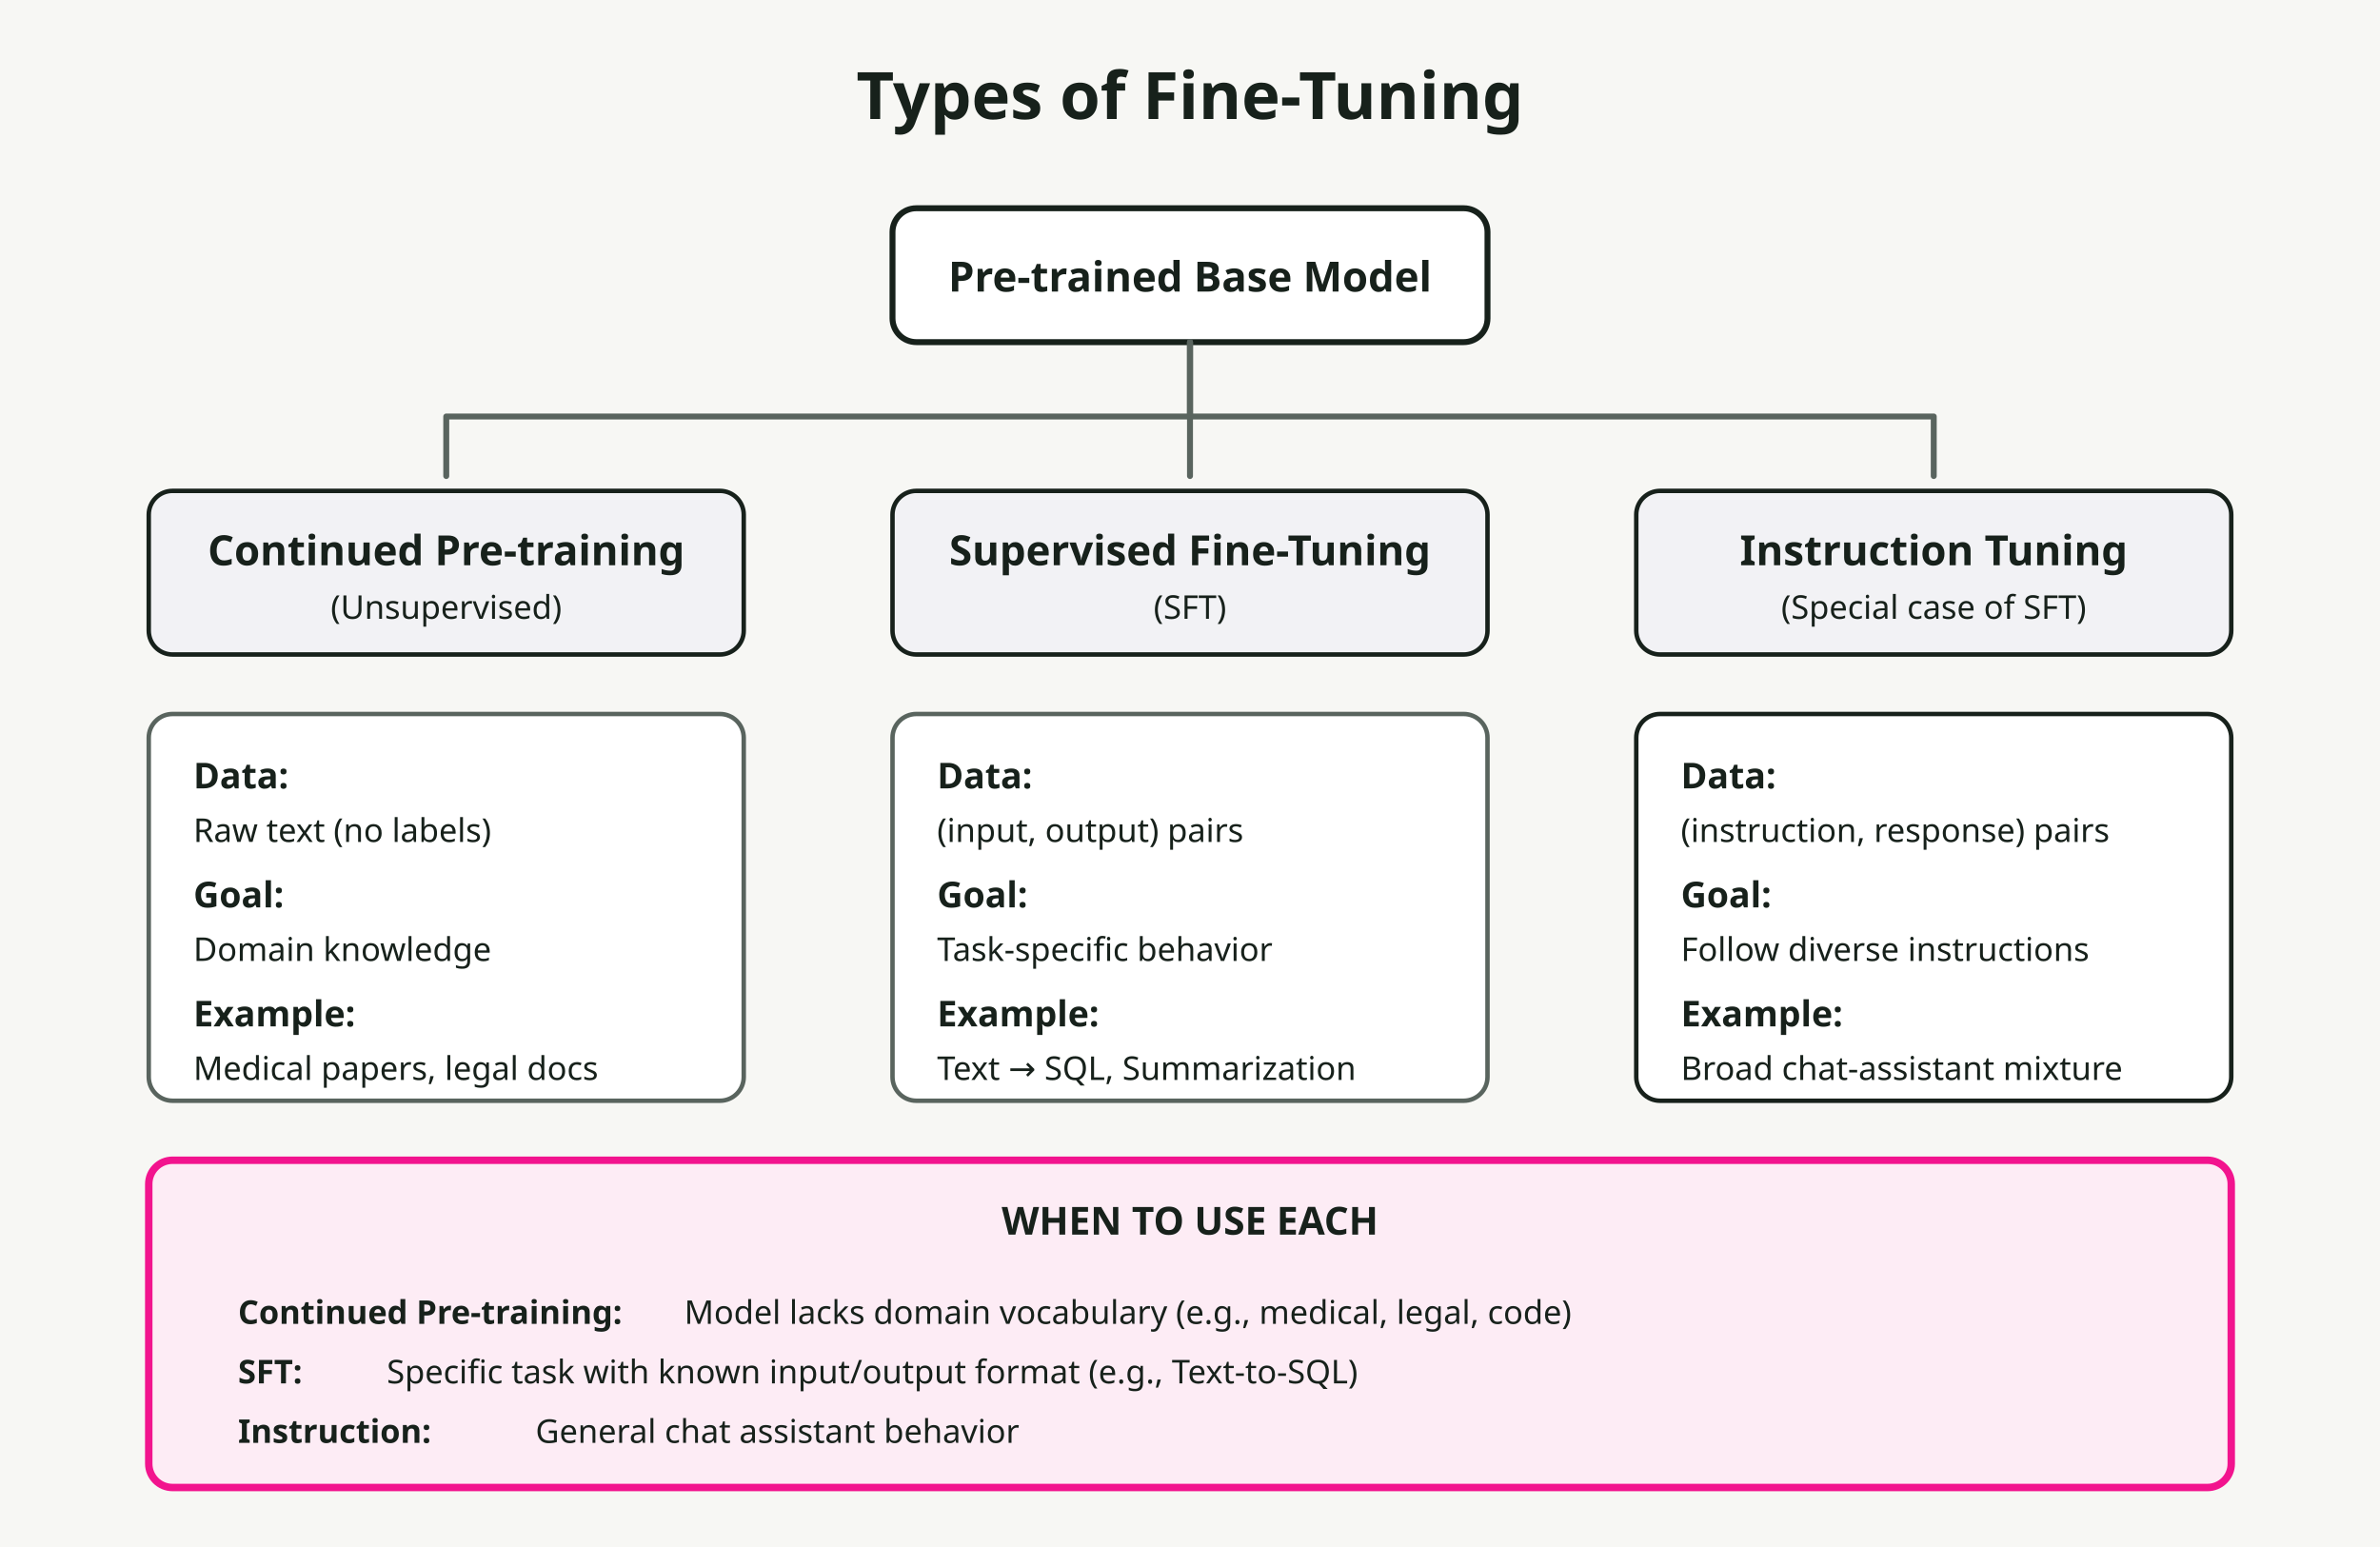
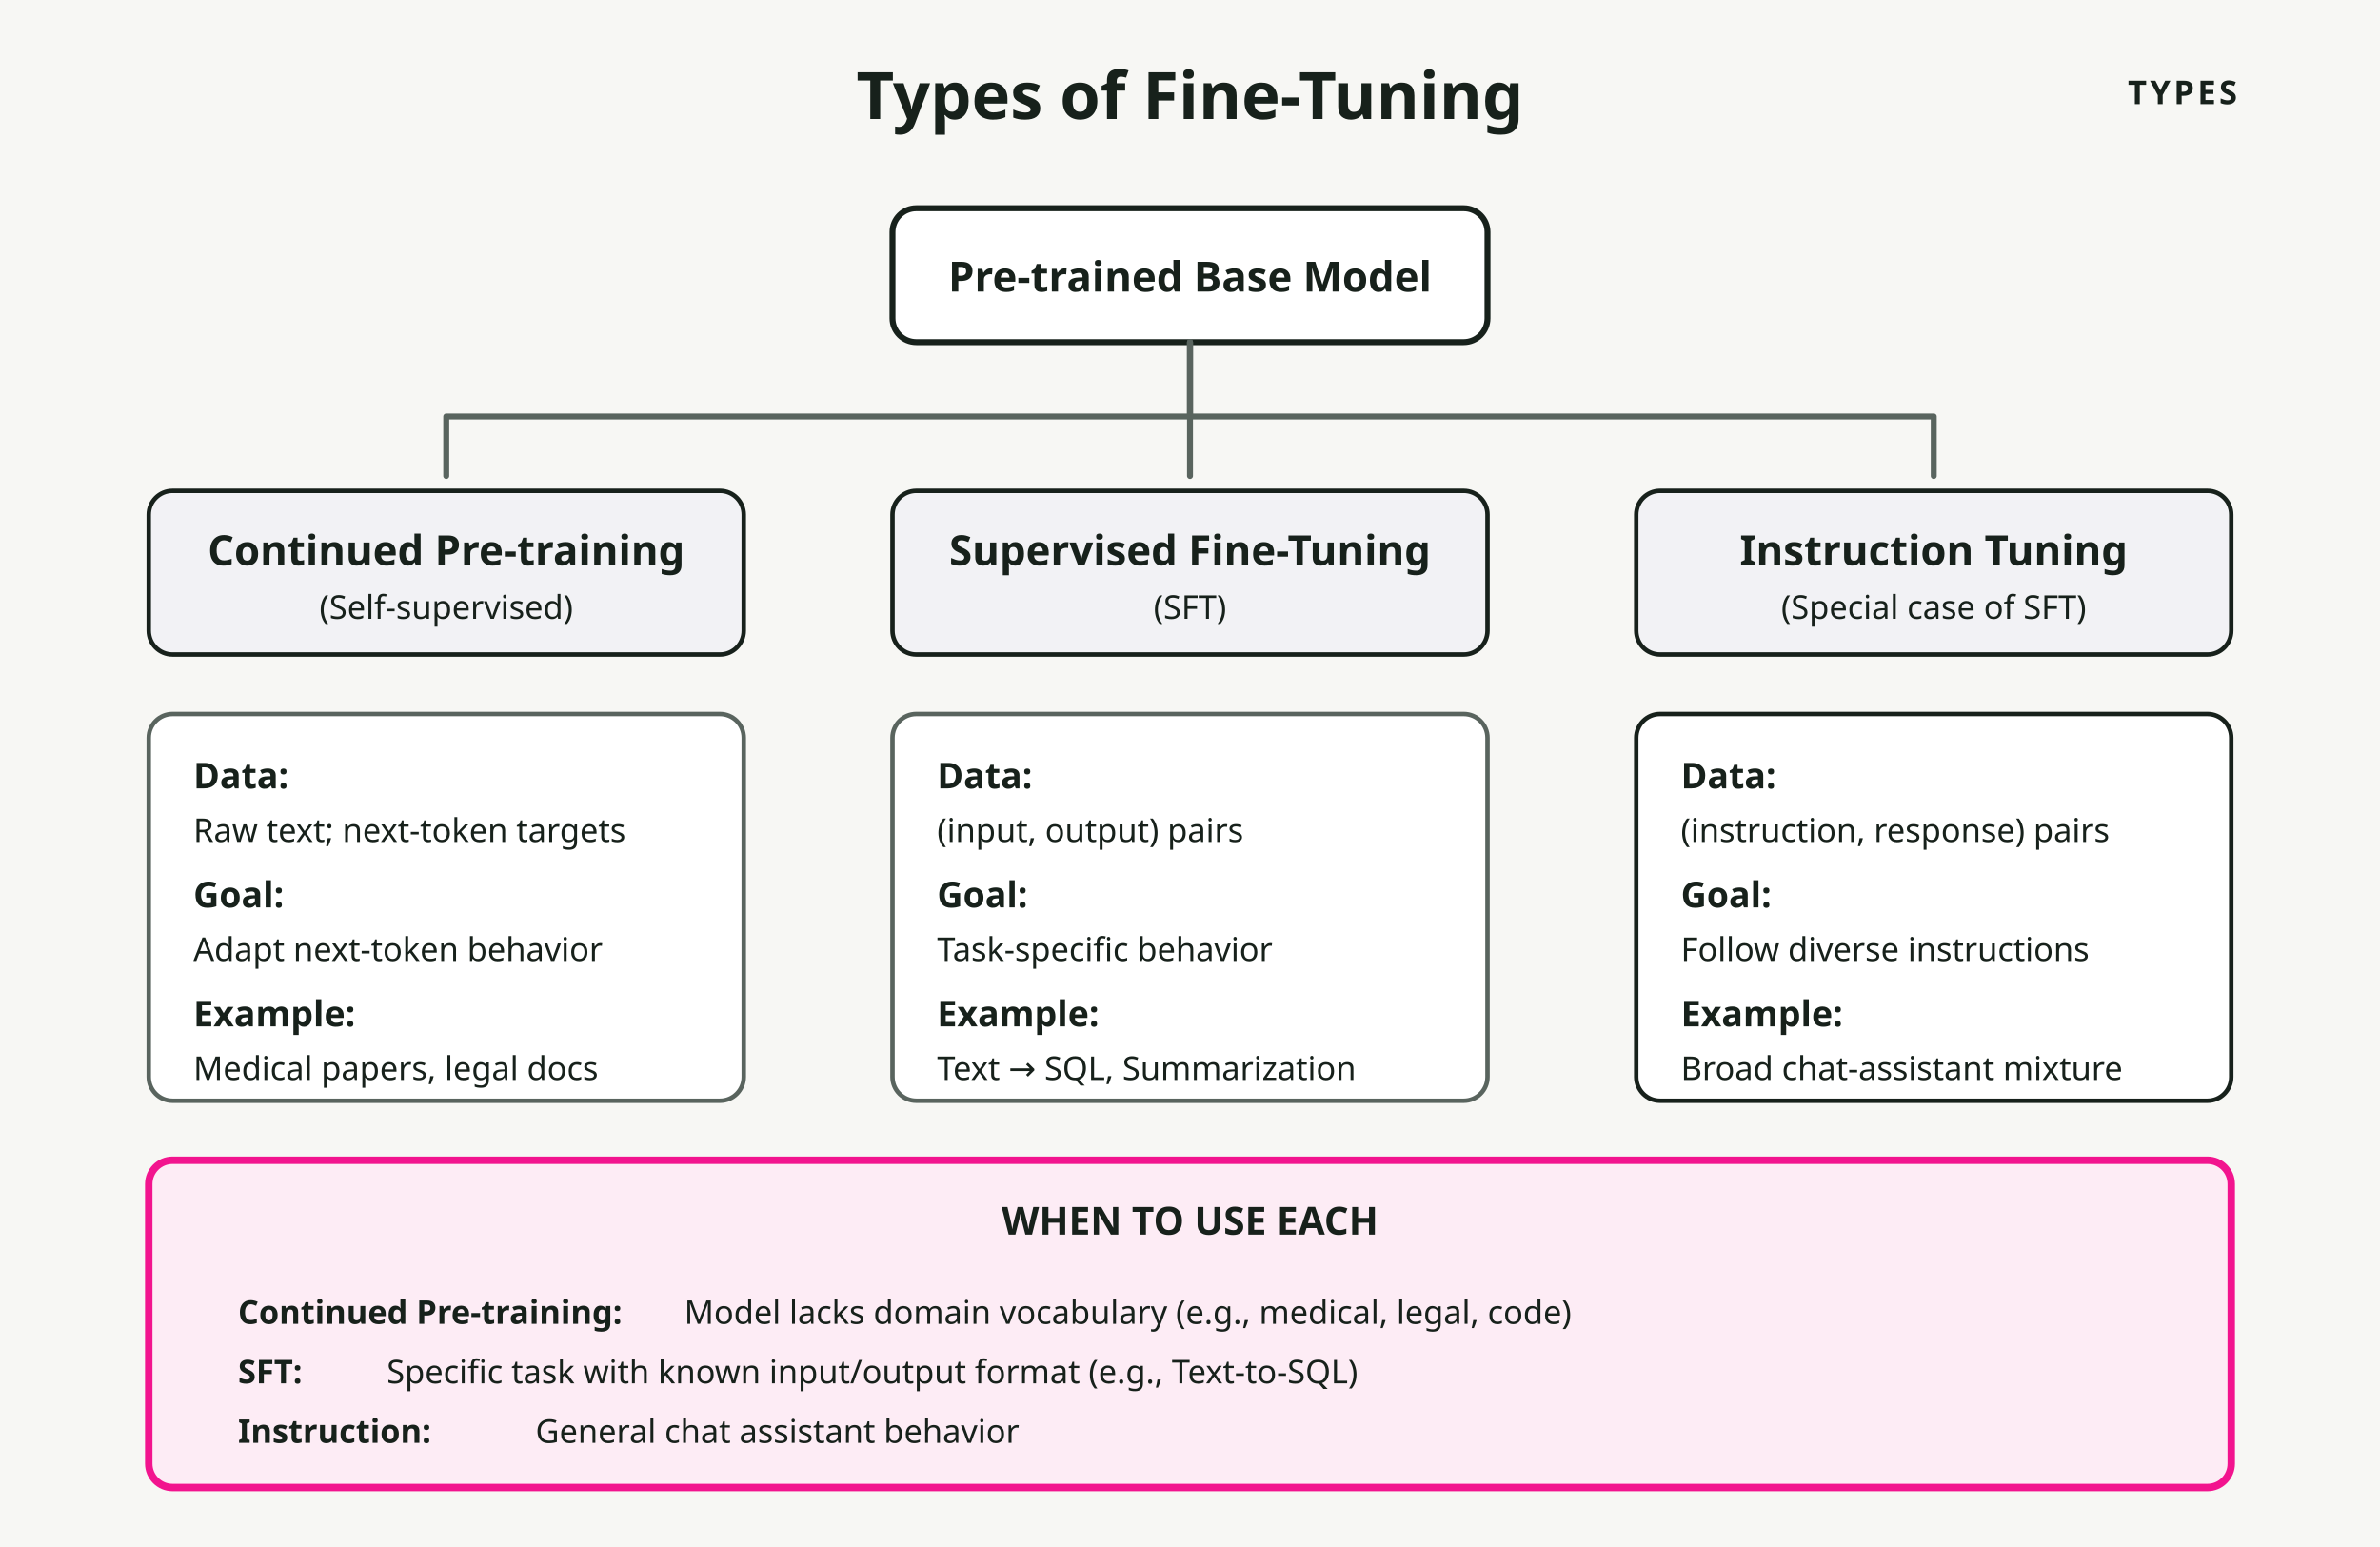
- <svg xmlns="http://www.w3.org/2000/svg" viewBox="0 0 800 520" role="img" aria-label="Fine-Tuning Types" data-visual-system="byte-diagram-v1" preserveAspectRatio="xMidYMid meet" shape-rendering="geometricPrecision" text-rendering="geometricPrecision" font-family="IBM Plex Sans, ui-sans-serif, system-ui, sans-serif">
+ <svg xmlns="http://www.w3.org/2000/svg" viewBox="0 0 960 624.00" role="img" aria-label="Fine-Tuning Types" data-visual-system="byte-diagram-v1" preserveAspectRatio="xMidYMid meet" shape-rendering="geometricPrecision" text-rendering="geometricPrecision" font-family="IBM Plex Sans, ui-sans-serif, system-ui, sans-serif">
  <defs>





  </defs>
  <style data-visual-system="evidence-plate-v1">
    * { animation: none !important; }
    .anim-box, .bar, .bar-text, .seq-item, .t-box, .flow { opacity: 1 !important; transform: none !important; }
    path, line, polyline { stroke-linecap: round; stroke-linejoin: round; }
  </style>
-   <rect width="800" height="520" fill="#F7F7F4" />
-   <text x="400" y="40" text-anchor="middle" fill="#17211B" font-family="IBM Plex Sans, ui-sans-serif, system-ui, sans-serif" font-size="22" font-weight="bold">Types of Fine-Tuning</text>
-   <rect x="300" y="70" width="200" height="45" rx="8" fill="#FFFFFF" stroke="#17211B" stroke-width="2" />
-   <text x="400" y="98" text-anchor="middle" fill="#17211B" font-family="IBM Plex Sans, ui-sans-serif, system-ui, sans-serif" font-size="14" font-weight="600">Pre-trained Base Model</text>
-   <path d="M400 115 L400 140 L150 140 L150 160" stroke="#59645E" stroke-width="2" fill="none" />
-   <path d="M400 115 L400 160" stroke="#59645E" stroke-width="2" fill="none" />
-   <path d="M400 115 L400 140 L650 140 L650 160" stroke="#59645E" stroke-width="2" fill="none" />
-   <rect x="50" y="165" width="200" height="55" rx="8" fill="#F2F2F5" stroke="#17211B" stroke-width="1.5" />
-   <text x="150" y="190" text-anchor="middle" fill="#ffffff" font-family="IBM Plex Sans, ui-sans-serif, system-ui, sans-serif" font-size="14" font-weight="bold">Continued Pre-training</text>
-   <text x="150" y="208" text-anchor="middle" fill="#17211B" font-family="IBM Plex Sans, ui-sans-serif, system-ui, sans-serif" font-size="11">(Unsupervised)</text>
-   <rect x="300" y="165" width="200" height="55" rx="8" fill="#F2F2F5" stroke="#17211B" stroke-width="1.5" />
-   <text x="400" y="190" text-anchor="middle" fill="#ffffff" font-family="IBM Plex Sans, ui-sans-serif, system-ui, sans-serif" font-size="14" font-weight="bold">Supervised Fine-Tuning</text>
-   <text x="400" y="208" text-anchor="middle" fill="#17211B" font-family="IBM Plex Sans, ui-sans-serif, system-ui, sans-serif" font-size="11">(SFT)</text>
-   <rect x="550" y="165" width="200" height="55" rx="8" fill="#F2F2F5" stroke="#17211B" stroke-width="1.5" />
-   <text x="650" y="190" text-anchor="middle" fill="#ffffff" font-family="IBM Plex Sans, ui-sans-serif, system-ui, sans-serif" font-size="14" font-weight="bold">Instruction Tuning</text>
-   <text x="650" y="208" text-anchor="middle" fill="#17211B" font-family="IBM Plex Sans, ui-sans-serif, system-ui, sans-serif" font-size="11">(Special case of SFT)</text>
-   <rect x="50" y="240" width="200" height="130" rx="8" fill="#FFFFFF" stroke="#59645E" stroke-width="1.5" />
-   <text x="65" y="265" fill="#17211B" font-family="IBM Plex Sans, ui-sans-serif, system-ui, sans-serif" font-size="12" font-weight="600">Data:</text>
-   <text x="65" y="283" fill="#17211B" font-family="IBM Plex Sans, ui-sans-serif, system-ui, sans-serif" font-size="11">Raw text (no labels)</text>
-   <text x="65" y="305" fill="#17211B" font-family="IBM Plex Sans, ui-sans-serif, system-ui, sans-serif" font-size="12" font-weight="600">Goal:</text>
-   <text x="65" y="323" fill="#17211B" font-family="IBM Plex Sans, ui-sans-serif, system-ui, sans-serif" font-size="11">Domain knowledge</text>
-   <text x="65" y="345" fill="#17211B" font-family="IBM Plex Sans, ui-sans-serif, system-ui, sans-serif" font-size="12" font-weight="600">Example:</text>
-   <text x="65" y="363" fill="#17211B" font-family="IBM Plex Sans, ui-sans-serif, system-ui, sans-serif" font-size="11">Medical papers, legal docs</text>
-   <rect x="300" y="240" width="200" height="130" rx="8" fill="#FFFFFF" stroke="#59645E" stroke-width="1.5" />
-   <text x="315" y="265" fill="#17211B" font-family="IBM Plex Sans, ui-sans-serif, system-ui, sans-serif" font-size="12" font-weight="600">Data:</text>
-   <text x="315" y="283" fill="#17211B" font-family="IBM Plex Sans, ui-sans-serif, system-ui, sans-serif" font-size="11">(input, output) pairs</text>
-   <text x="315" y="305" fill="#17211B" font-family="IBM Plex Sans, ui-sans-serif, system-ui, sans-serif" font-size="12" font-weight="600">Goal:</text>
-   <text x="315" y="323" fill="#17211B" font-family="IBM Plex Sans, ui-sans-serif, system-ui, sans-serif" font-size="11">Task-specific behavior</text>
-   <text x="315" y="345" fill="#17211B" font-family="IBM Plex Sans, ui-sans-serif, system-ui, sans-serif" font-size="12" font-weight="600">Example:</text>
-   <text x="315" y="363" fill="#17211B" font-family="IBM Plex Sans, ui-sans-serif, system-ui, sans-serif" font-size="11">Text → SQL, Summarization</text>
-   <rect x="550" y="240" width="200" height="130" rx="8" fill="#FFFFFF" stroke="#17211B" stroke-width="1.5" />
-   <text x="565" y="265" fill="#17211B" font-family="IBM Plex Sans, ui-sans-serif, system-ui, sans-serif" font-size="12" font-weight="600">Data:</text>
-   <text x="565" y="283" fill="#17211B" font-family="IBM Plex Sans, ui-sans-serif, system-ui, sans-serif" font-size="11">(instruction, response) pairs</text>
-   <text x="565" y="305" fill="#17211B" font-family="IBM Plex Sans, ui-sans-serif, system-ui, sans-serif" font-size="12" font-weight="600">Goal:</text>
-   <text x="565" y="323" fill="#17211B" font-family="IBM Plex Sans, ui-sans-serif, system-ui, sans-serif" font-size="11">Follow diverse instructions</text>
-   <text x="565" y="345" fill="#17211B" font-family="IBM Plex Sans, ui-sans-serif, system-ui, sans-serif" font-size="12" font-weight="600">Example:</text>
-   <text x="565" y="363" fill="#17211B" font-family="IBM Plex Sans, ui-sans-serif, system-ui, sans-serif" font-size="11">Broad chat-assistant mixture</text>
-   <rect x="50" y="390" width="700" height="110" rx="8" fill="#FFFFFF" stroke="#17211B" stroke-width="1.5" class="visual-focus" />
-   <text x="400" y="415" text-anchor="middle" fill="#17211B" font-family="IBM Plex Sans, ui-sans-serif, system-ui, sans-serif" font-size="13" font-weight="600">WHEN TO USE EACH</text>
-   <text x="80" y="445" fill="#17211B" font-family="IBM Plex Sans, ui-sans-serif, system-ui, sans-serif" font-size="11" font-weight="600">Continued Pre-training:</text>
-   <text x="230" y="445" fill="#17211B" font-family="IBM Plex Sans, ui-sans-serif, system-ui, sans-serif" font-size="11">Model lacks domain vocabulary (e.g., medical, legal, code)</text>
-   <text x="80" y="465" fill="#17211B" font-family="IBM Plex Sans, ui-sans-serif, system-ui, sans-serif" font-size="11" font-weight="600">SFT:</text>
-   <text x="130" y="465" fill="#17211B" font-family="IBM Plex Sans, ui-sans-serif, system-ui, sans-serif" font-size="11">Specific task with known input/output format (e.g., Text-to-SQL)</text>
-   <text x="80" y="485" fill="#17211B" font-family="IBM Plex Sans, ui-sans-serif, system-ui, sans-serif" font-size="11" font-weight="600">Instruction:</text>
-   <text x="180" y="485" fill="#17211B" font-family="IBM Plex Sans, ui-sans-serif, system-ui, sans-serif" font-size="11">General chat assistant behavior</text>
+   <rect width="960" height="624.00" fill="#F7F7F4" />
+   <g transform="scale(1.2)">
+     <text class="diagram-kind" x="752" y="35" text-anchor="end" fill="#59645E">TYPES</text>
+     <text class="diagram-name" x="400" y="40" text-anchor="middle" fill="#17211B" font-family="IBM Plex Sans, ui-sans-serif, system-ui, sans-serif" font-size="22" font-weight="bold">Types of Fine-Tuning</text>
+     <rect x="300" y="70" width="200" height="45" rx="8" fill="#FFFFFF" stroke="#17211B" stroke-width="2" />
+     <text class="diagram-name" x="400" y="98" text-anchor="middle" fill="#17211B" font-family="IBM Plex Sans, ui-sans-serif, system-ui, sans-serif" font-size="14" font-weight="600">Pre-trained Base Model</text>
+     <path d="M400 115 L400 140 L150 140 L150 160" stroke="#59645E" stroke-width="2" fill="none" />
+     <path d="M400 115 L400 160" stroke="#59645E" stroke-width="2" fill="none" />
+     <path d="M400 115 L400 140 L650 140 L650 160" stroke="#59645E" stroke-width="2" fill="none" />
+     <rect x="50" y="165" width="200" height="55" rx="8" fill="#F2F2F5" stroke="#17211B" stroke-width="1.5" />
+     <text x="150" y="190" text-anchor="middle" fill="#ffffff" font-family="IBM Plex Sans, ui-sans-serif, system-ui, sans-serif" font-size="14" font-weight="bold">Continued Pre-training</text>
+     <text x="150" y="208" text-anchor="middle" fill="#17211B" font-family="IBM Plex Sans, ui-sans-serif, system-ui, sans-serif" font-size="11">(Self-supervised)</text>
+     <rect x="300" y="165" width="200" height="55" rx="8" fill="#F2F2F5" stroke="#17211B" stroke-width="1.5" />
+     <text x="400" y="190" text-anchor="middle" fill="#ffffff" font-family="IBM Plex Sans, ui-sans-serif, system-ui, sans-serif" font-size="14" font-weight="bold">Supervised Fine-Tuning</text>
+     <text x="400" y="208" text-anchor="middle" fill="#17211B" font-family="IBM Plex Sans, ui-sans-serif, system-ui, sans-serif" font-size="11">(SFT)</text>
+     <rect x="550" y="165" width="200" height="55" rx="8" fill="#F2F2F5" stroke="#17211B" stroke-width="1.5" />
+     <text x="650" y="190" text-anchor="middle" fill="#ffffff" font-family="IBM Plex Sans, ui-sans-serif, system-ui, sans-serif" font-size="14" font-weight="bold">Instruction Tuning</text>
+     <text x="650" y="208" text-anchor="middle" fill="#17211B" font-family="IBM Plex Sans, ui-sans-serif, system-ui, sans-serif" font-size="11">(Special case of SFT)</text>
+     <rect x="50" y="240" width="200" height="130" rx="8" fill="#FFFFFF" stroke="#59645E" stroke-width="1.5" />
+     <text x="65" y="265" fill="#17211B" font-family="IBM Plex Sans, ui-sans-serif, system-ui, sans-serif" font-size="12" font-weight="600">Data:</text>
+     <text x="65" y="283" fill="#17211B" font-family="IBM Plex Sans, ui-sans-serif, system-ui, sans-serif" font-size="11">Raw text; next-token targets</text>
+     <text x="65" y="305" fill="#17211B" font-family="IBM Plex Sans, ui-sans-serif, system-ui, sans-serif" font-size="12" font-weight="600">Goal:</text>
+     <text x="65" y="323" fill="#17211B" font-family="IBM Plex Sans, ui-sans-serif, system-ui, sans-serif" font-size="11">Adapt next-token behavior</text>
+     <text x="65" y="345" fill="#17211B" font-family="IBM Plex Sans, ui-sans-serif, system-ui, sans-serif" font-size="12" font-weight="600">Example:</text>
+     <text x="65" y="363" fill="#17211B" font-family="IBM Plex Sans, ui-sans-serif, system-ui, sans-serif" font-size="11">Medical papers, legal docs</text>
+     <rect x="300" y="240" width="200" height="130" rx="8" fill="#FFFFFF" stroke="#59645E" stroke-width="1.5" />
+     <text x="315" y="265" fill="#17211B" font-family="IBM Plex Sans, ui-sans-serif, system-ui, sans-serif" font-size="12" font-weight="600">Data:</text>
+     <text x="315" y="283" fill="#17211B" font-family="IBM Plex Sans, ui-sans-serif, system-ui, sans-serif" font-size="11">(input, output) pairs</text>
+     <text x="315" y="305" fill="#17211B" font-family="IBM Plex Sans, ui-sans-serif, system-ui, sans-serif" font-size="12" font-weight="600">Goal:</text>
+     <text x="315" y="323" fill="#17211B" font-family="IBM Plex Sans, ui-sans-serif, system-ui, sans-serif" font-size="11">Task-specific behavior</text>
+     <text x="315" y="345" fill="#17211B" font-family="IBM Plex Sans, ui-sans-serif, system-ui, sans-serif" font-size="12" font-weight="600">Example:</text>
+     <text x="315" y="363" fill="#17211B" font-family="IBM Plex Sans, ui-sans-serif, system-ui, sans-serif" font-size="11">Text → SQL, Summarization</text>
+     <rect x="550" y="240" width="200" height="130" rx="8" fill="#FFFFFF" stroke="#17211B" stroke-width="1.5" />
+     <text x="565" y="265" fill="#17211B" font-family="IBM Plex Sans, ui-sans-serif, system-ui, sans-serif" font-size="12" font-weight="600">Data:</text>
+     <text x="565" y="283" fill="#17211B" font-family="IBM Plex Sans, ui-sans-serif, system-ui, sans-serif" font-size="11">(instruction, response) pairs</text>
+     <text x="565" y="305" fill="#17211B" font-family="IBM Plex Sans, ui-sans-serif, system-ui, sans-serif" font-size="12" font-weight="600">Goal:</text>
+     <text x="565" y="323" fill="#17211B" font-family="IBM Plex Sans, ui-sans-serif, system-ui, sans-serif" font-size="11">Follow diverse instructions</text>
+     <text x="565" y="345" fill="#17211B" font-family="IBM Plex Sans, ui-sans-serif, system-ui, sans-serif" font-size="12" font-weight="600">Example:</text>
+     <text x="565" y="363" fill="#17211B" font-family="IBM Plex Sans, ui-sans-serif, system-ui, sans-serif" font-size="11">Broad chat-assistant mixture</text>
+     <rect x="50" y="390" width="700" height="110" rx="8" fill="#FFFFFF" stroke="#17211B" stroke-width="1.5" class="visual-focus" />
+     <text x="400" y="415" text-anchor="middle" fill="#17211B" font-family="IBM Plex Sans, ui-sans-serif, system-ui, sans-serif" font-size="13" font-weight="600">WHEN TO USE EACH</text>
+     <text x="80" y="445" fill="#17211B" font-family="IBM Plex Sans, ui-sans-serif, system-ui, sans-serif" font-size="11" font-weight="600">Continued Pre-training:</text>
+     <text x="230" y="445" fill="#17211B" font-family="IBM Plex Sans, ui-sans-serif, system-ui, sans-serif" font-size="11">Model lacks domain vocabulary (e.g., medical, legal, code)</text>
+     <text x="80" y="465" fill="#17211B" font-family="IBM Plex Sans, ui-sans-serif, system-ui, sans-serif" font-size="11" font-weight="600">SFT:</text>
+     <text x="130" y="465" fill="#17211B" font-family="IBM Plex Sans, ui-sans-serif, system-ui, sans-serif" font-size="11">Specific task with known input/output format (e.g., Text-to-SQL)</text>
+     <text x="80" y="485" fill="#17211B" font-family="IBM Plex Sans, ui-sans-serif, system-ui, sans-serif" font-size="11" font-weight="600">Instruction:</text>
+     <text x="180" y="485" fill="#17211B" font-family="IBM Plex Sans, ui-sans-serif, system-ui, sans-serif" font-size="11">General chat assistant behavior</text>
+   </g>
  <style data-visual-system="byte-diagram-v1">
    * { animation: none !important; }
    path, line, polyline { stroke-linecap: round; stroke-linejoin: round; }
+     .diagram-kind { font-family: "IBM Plex Mono", ui-monospace, monospace !important; font-size: 11px; font-weight: 600; letter-spacing: 1.3px; }
+     .diagram-name { font-family: "Space Grotesk", ui-sans-serif, system-ui, sans-serif !important; font-weight: 600; }
    text { font-family: "IBM Plex Sans", ui-sans-serif, system-ui, sans-serif !important; fill: #17211B !important; }
    text[class*="kind"], text[class*="section"], text[class*="tag"], text[class*="step"], text[class*="axis"] { font-family: "IBM Plex Mono", ui-monospace, monospace !important; font-weight: 600; letter-spacing: 1.1px; }
    text[class*="title"], text[class*="heading"], text[class*="name"] { font-family: "Space Grotesk", ui-sans-serif, system-ui, sans-serif !important; font-weight: 600; }
    svg { background: #F7F7F4; }
    marker polygon, marker path { fill: #59645E !important; stroke: none !important; }
    .visual-focus { fill: #FDECF5 !important; stroke: #F2148E !important; stroke-width: 2.5 !important; }
    .visual-focus text { fill: #C50E72 !important; }
  </style>
</svg>
